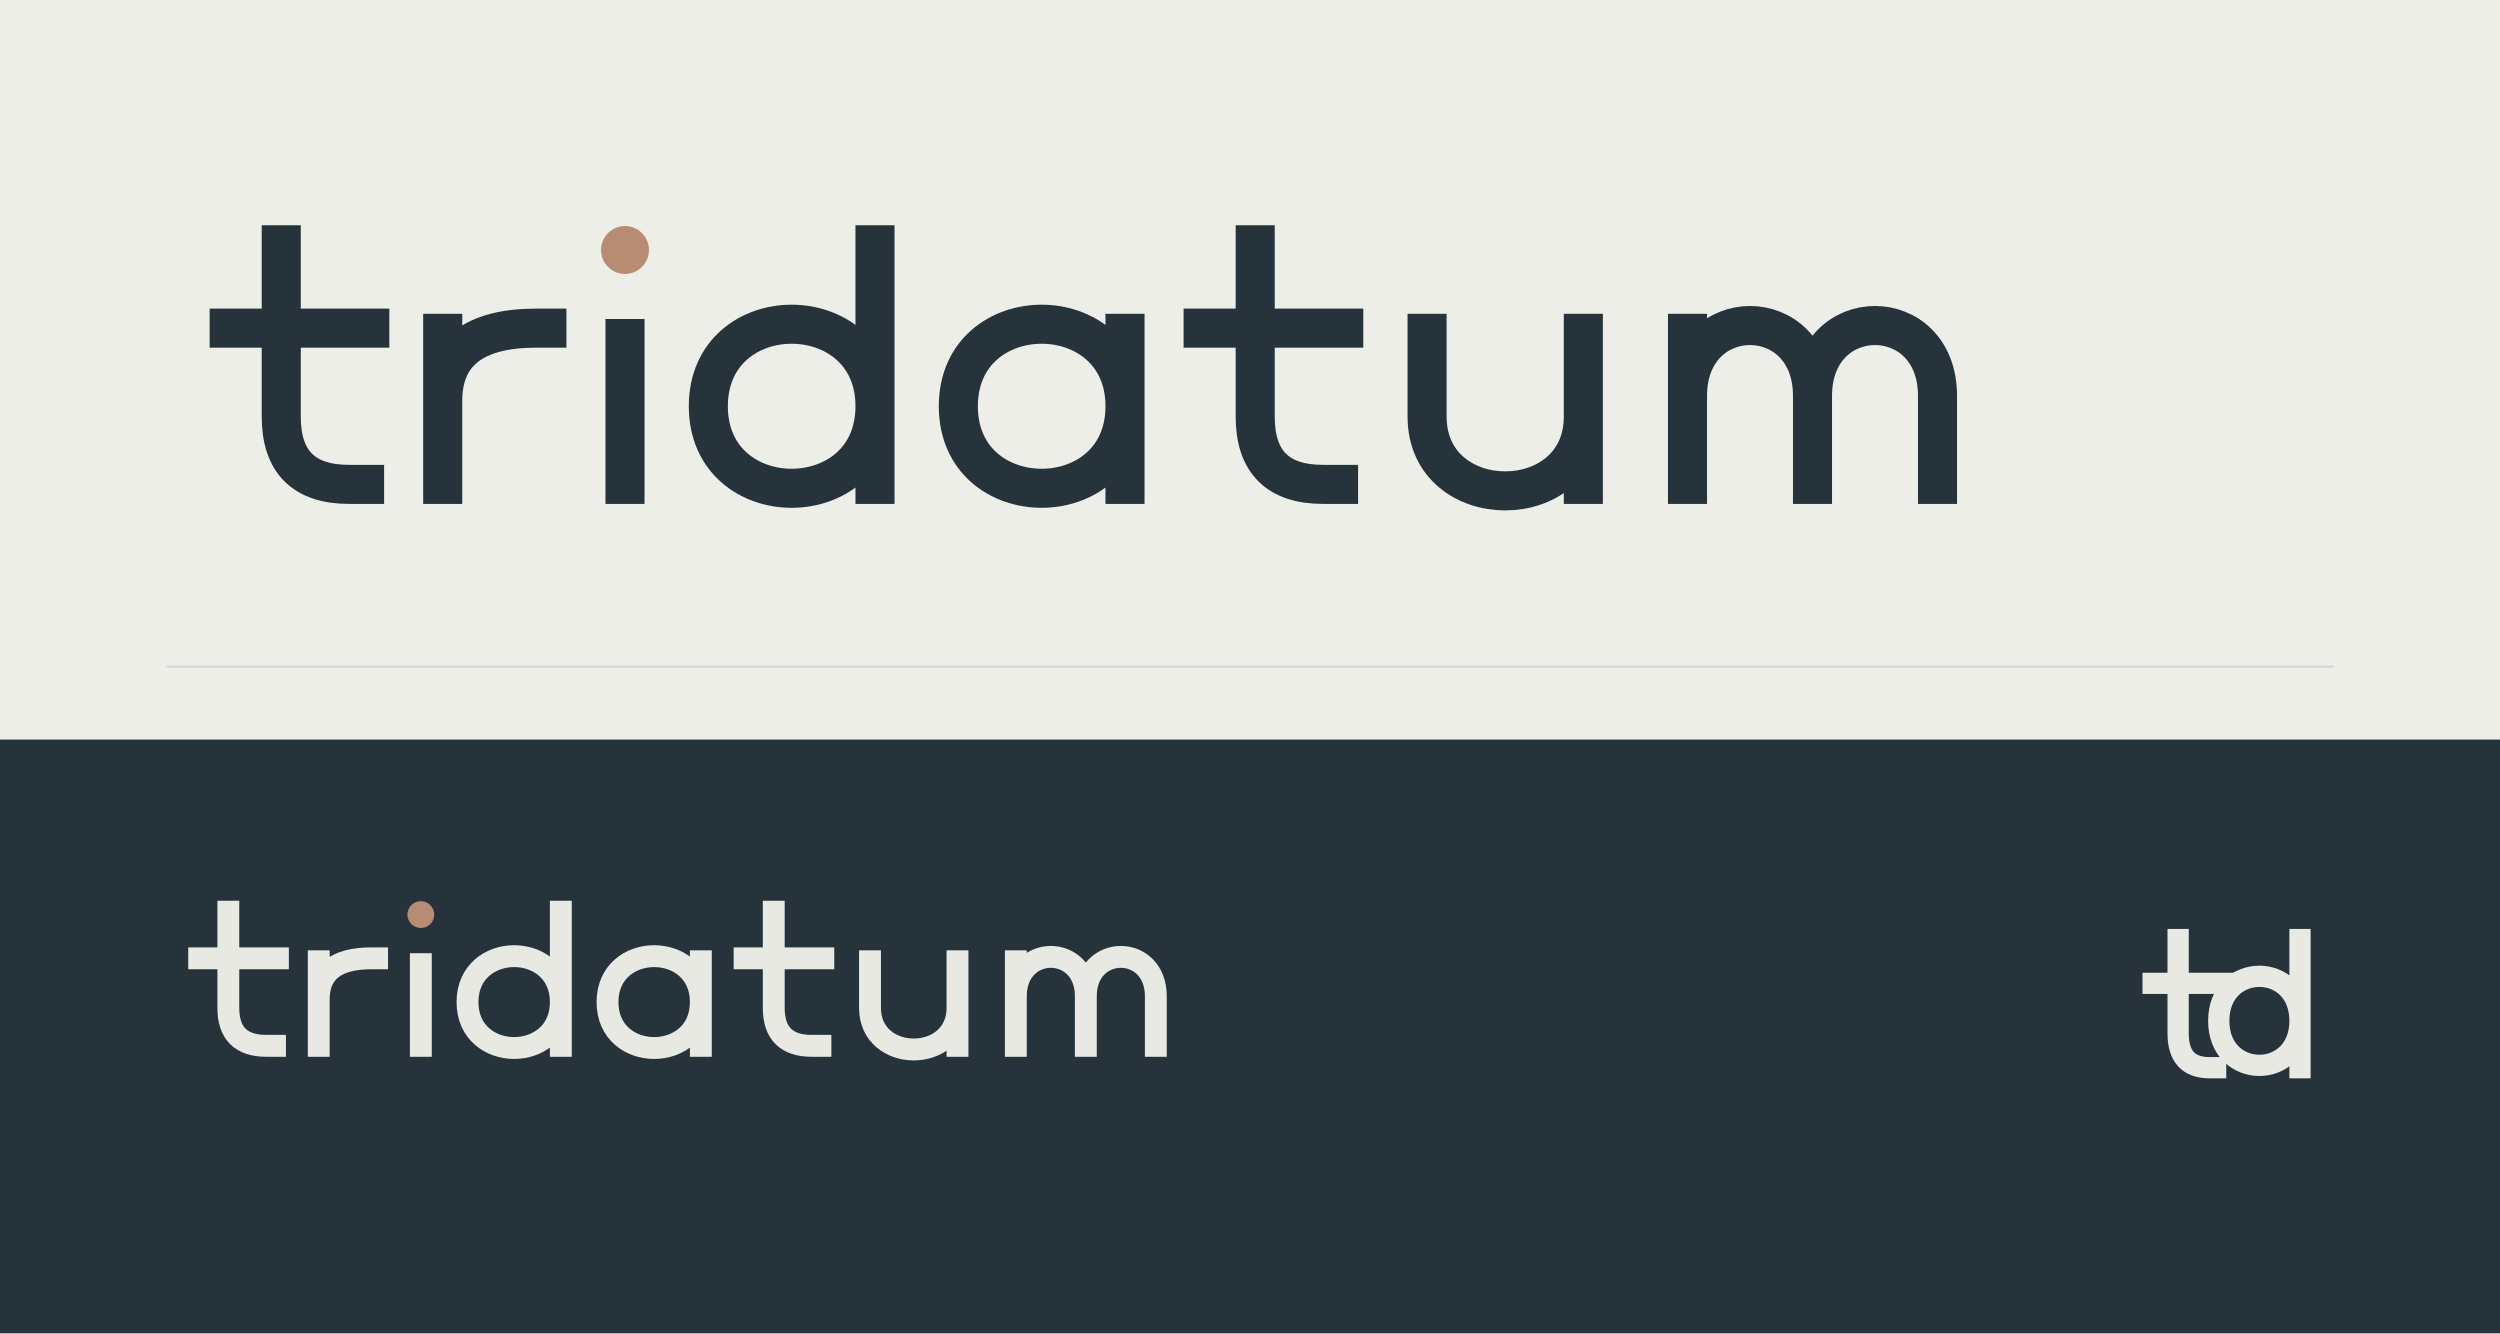
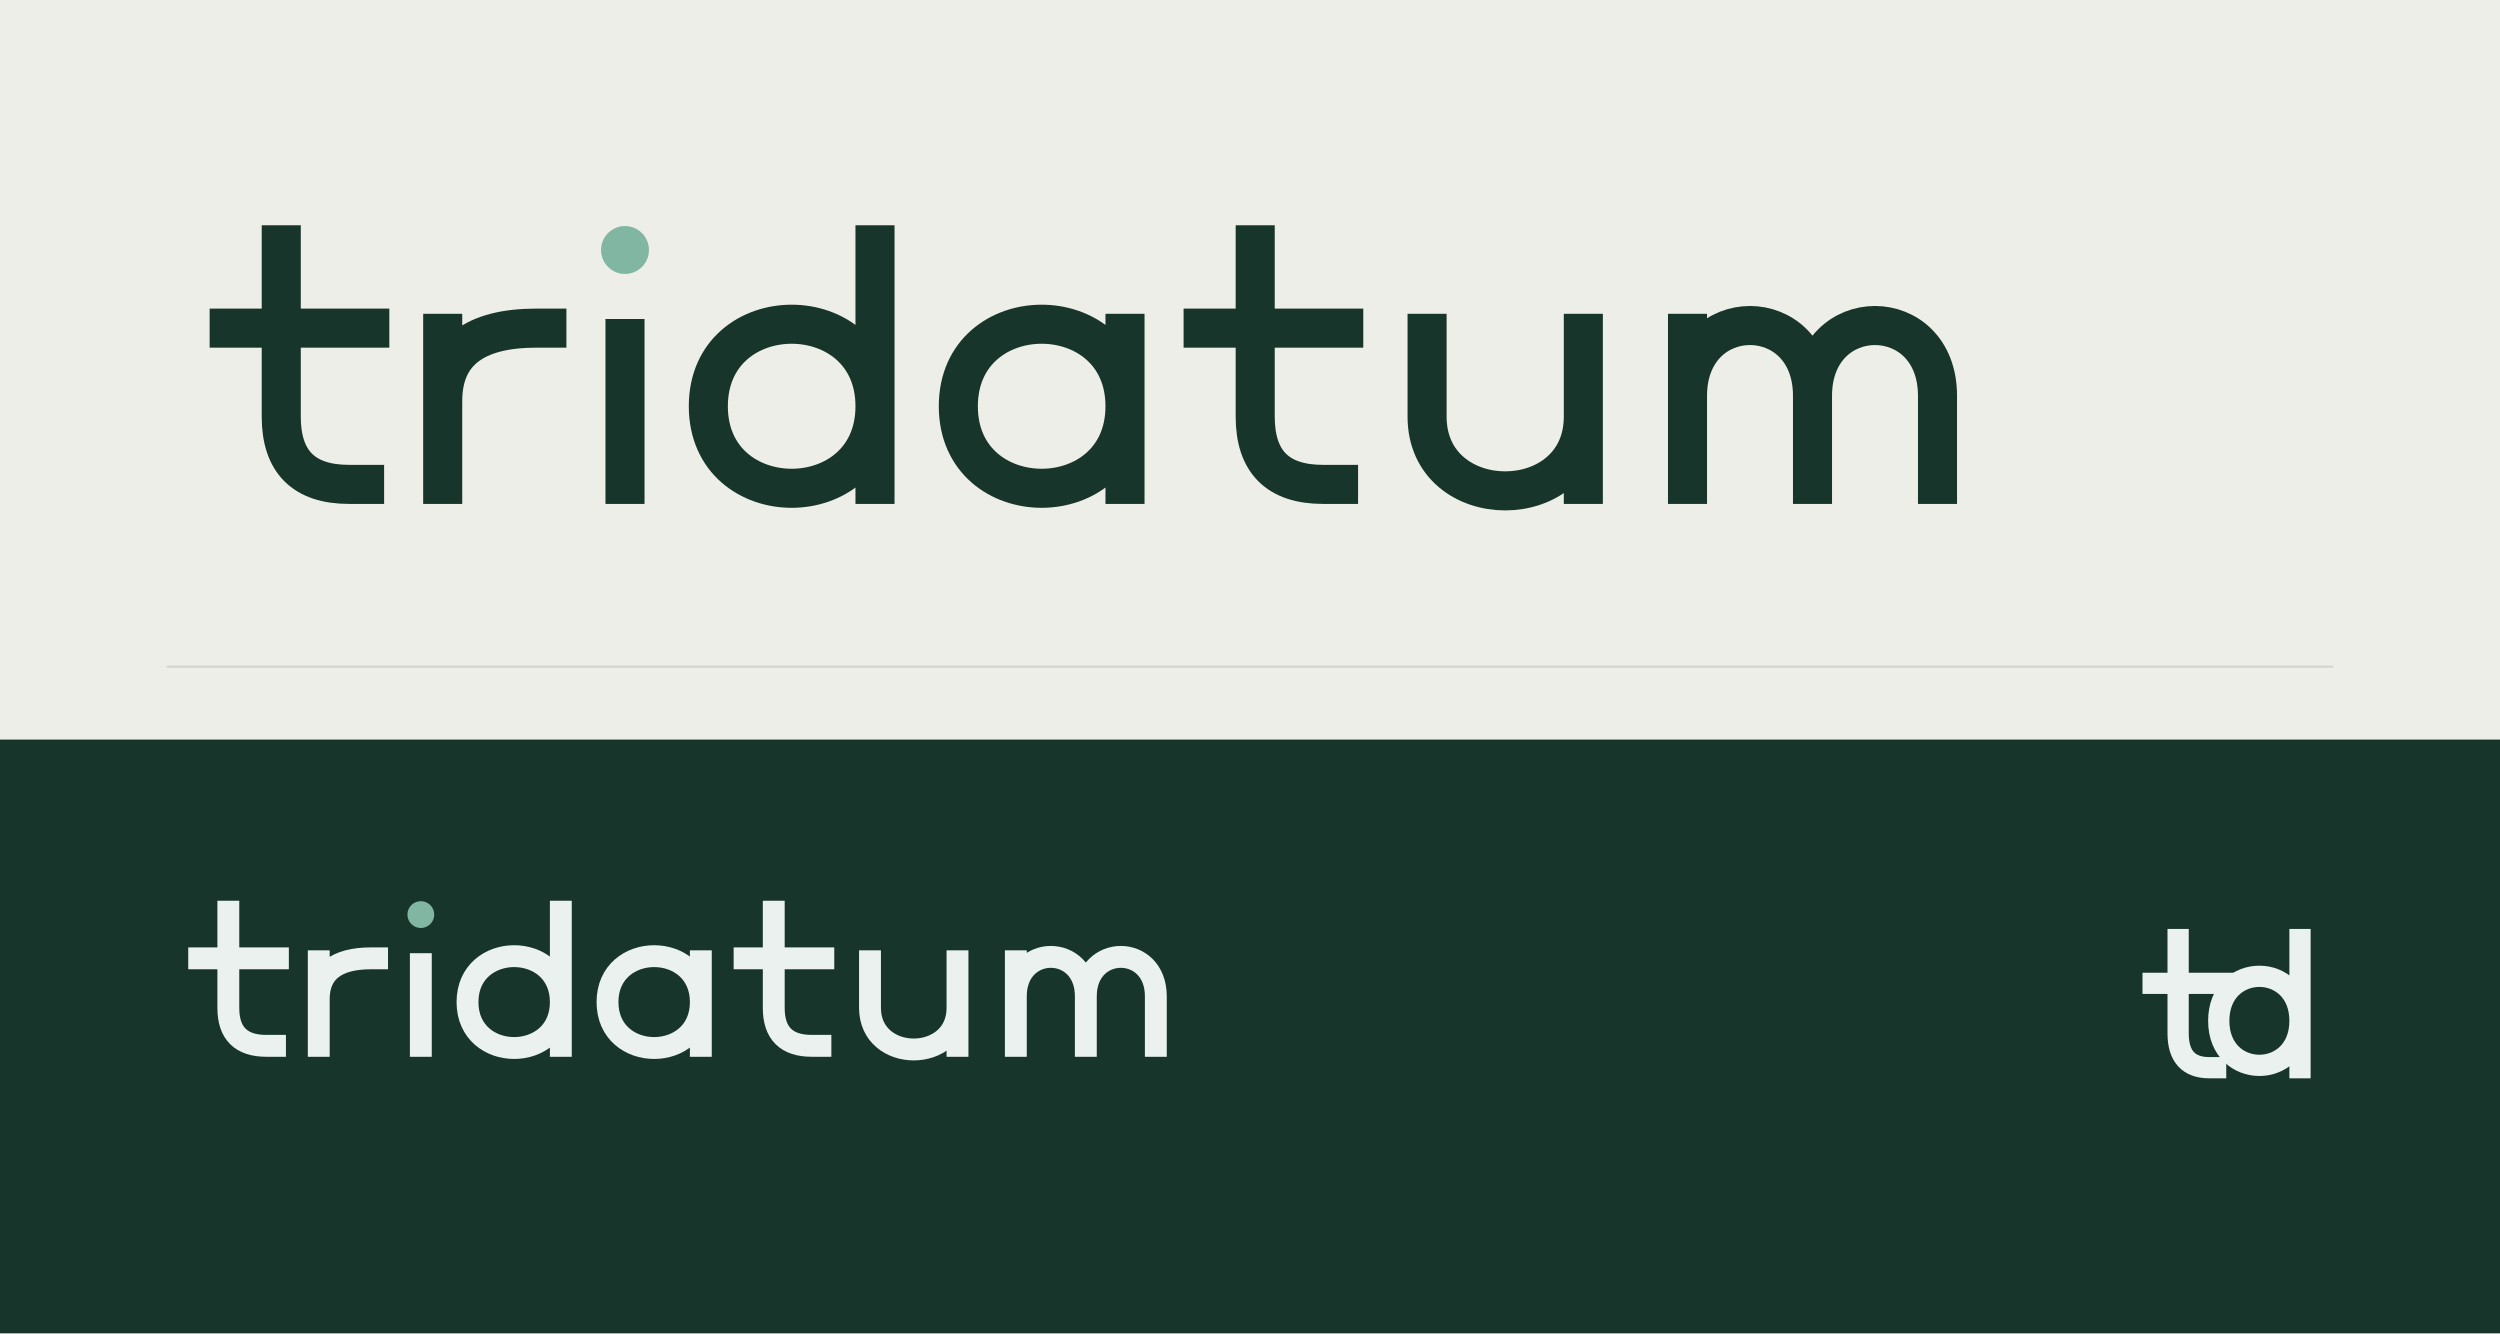
<svg xmlns="http://www.w3.org/2000/svg" width="1200" height="640">
  <rect width="1200" height="640" fill="#eeeee8" />
-   <g transform="translate(100 95) scale(2.5)" color="#26333b">
+   <g transform="translate(100 95) scale(2.5)" color="#17352a">
    <g fill="none" stroke="currentColor" stroke-width="7.5" stroke-linecap="square" stroke-linejoin="round">
      <path d="M14 9v33q0 13 13 13h3M4 25h27" />
      <path d="M45 55V26m0 13q0-14 18-14h2" />
      <path d="M80 27v28" />
      <path d="M128 9v46m0-15c0-21-32-21-32 0s32 21 32 0" />
      <path d="M176 26v29m0-15c0-21-32-21-32 0s32 21 32 0" />
      <path d="M201 9v33q0 13 13 13h3M191 25h27" />
      <path d="M234 26v16c0 19 30 19 30 0V26m0 16v13" />
      <path d="M284 55V26m0 12c0-18 24-18 24 0v17m0-17c0-18 24-18 24 0v17" />
    </g>
-     <circle class="brand-point" cx="80" cy="10" r="4.6" fill="#b78c73" />
+     <circle class="brand-point" cx="80" cy="10" r="4.6" fill="#81b6a3" />
  </g>
  <path d="M80 320H1120" stroke="#d1d5d2" />
-   <rect x="0" y="355" width="1200" height="285" fill="#26333b" />
-   <g transform="translate(90 425) scale(1.4)" color="#e8e9e3">
+   <rect x="0" y="355" width="1200" height="285" fill="#17352a" />
+   <g transform="translate(90 425) scale(1.4)" color="#eaf1ee">
    <g fill="none" stroke="currentColor" stroke-width="7.5" stroke-linecap="square" stroke-linejoin="round">
      <path d="M14 9v33q0 13 13 13h3M4 25h27" />
      <path d="M45 55V26m0 13q0-14 18-14h2" />
      <path d="M80 27v28" />
      <path d="M128 9v46m0-15c0-21-32-21-32 0s32 21 32 0" />
      <path d="M176 26v29m0-15c0-21-32-21-32 0s32 21 32 0" />
      <path d="M201 9v33q0 13 13 13h3M191 25h27" />
      <path d="M234 26v16c0 19 30 19 30 0V26m0 16v13" />
      <path d="M284 55V26m0 12c0-18 24-18 24 0v17m0-17c0-18 24-18 24 0v17" />
    </g>
-     <circle class="brand-point" cx="80" cy="10" r="4.6" fill="#b78c73" />
+     <circle class="brand-point" cx="80" cy="10" r="4.6" fill="#81b6a3" />
  </g>
-   <g transform="translate(1020 430) scale(1.5)" color="#e8e9e3">
+   <g transform="translate(1020 430) scale(1.5)" color="#eaf1ee">
    <g fill="none" stroke="currentColor" stroke-width="6.8" stroke-linecap="square" stroke-linejoin="round">
      <path d="M17 14v30q0 11 10 11h2M9 28h23" />
      <path d="M56 14v41m0-15c0-19-26-19-26 0s26 19 26 0" />
    </g>
  </g>
</svg>
